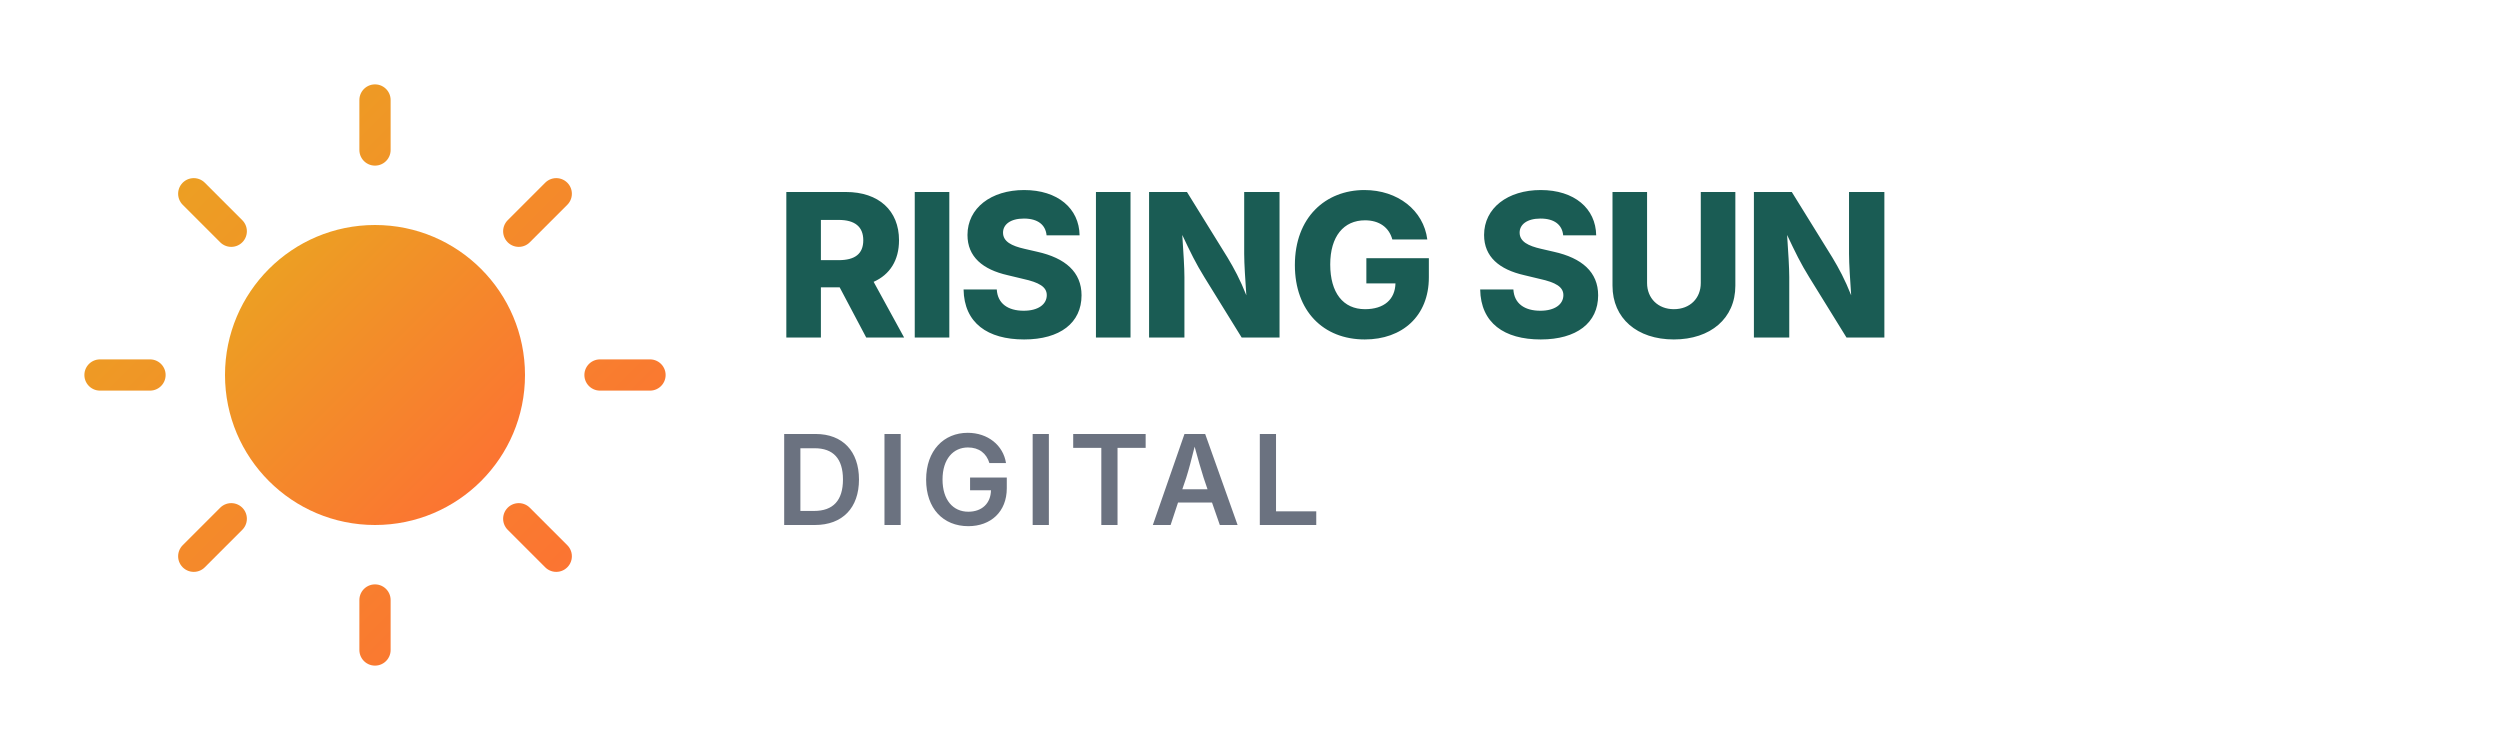
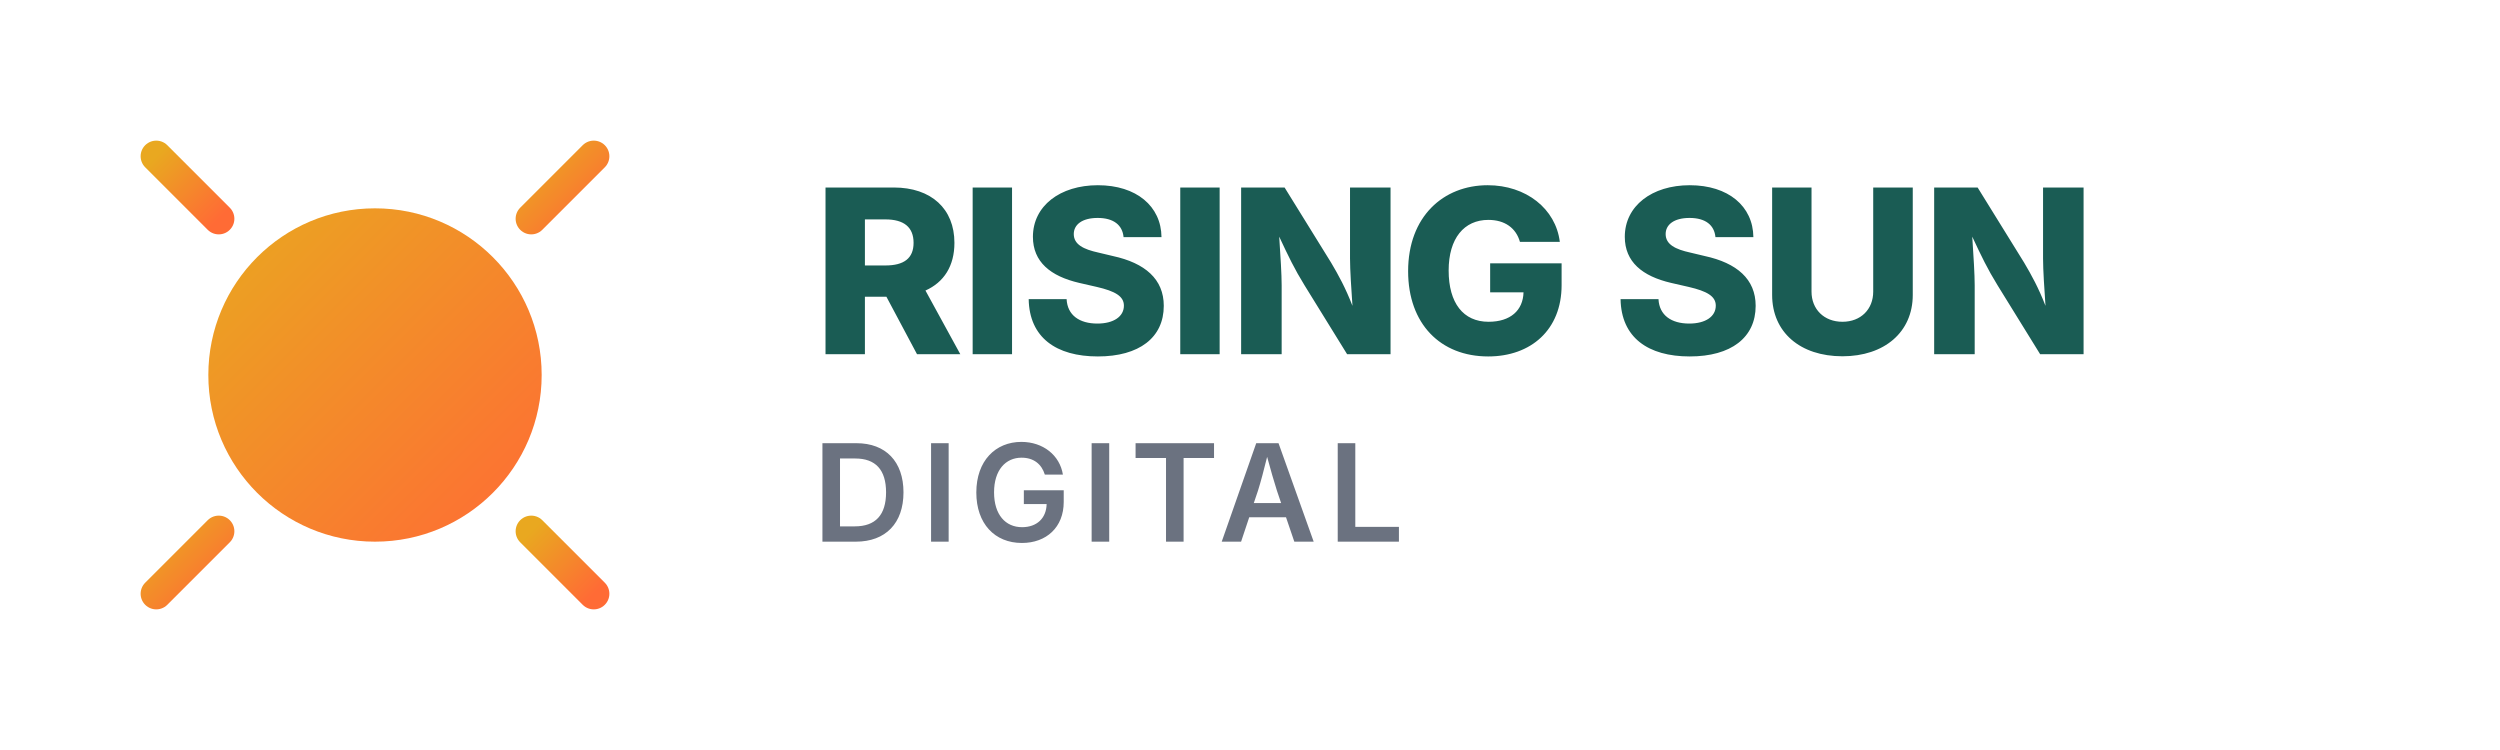
- <svg xmlns="http://www.w3.org/2000/svg" width="200" height="60" viewBox="0 0 200 60" fill="none">
-   <circle cx="30" cy="30" r="12" fill="url(#gradient1)" />
-   <path d="M30 8L30 12M30 48L30 52M52 30L48 30M12 30L8 30M44.5 15.5L41.5 18.5M18.5 41.5L15.5 44.5M44.5 44.5L41.5 41.5M18.5 18.5L15.5 15.5" stroke="url(#gradient1)" stroke-width="2.5" stroke-linecap="round" />
-   <text x="62" y="27" font-family="Inter, system-ui, sans-serif" font-size="16" font-weight="800" letter-spacing="-0.02em" fill="#1A5C54">RISING SUN</text>
-   <text x="62" y="42" font-family="Inter, system-ui, sans-serif" font-size="10" font-weight="600" letter-spacing="0.08em" fill="#6B7280">DIGITAL</text>
+ <svg xmlns="http://www.w3.org/2000/svg" width="240" height="72" viewBox="0 0 240 72" fill="none" style="shape-rendering: geometricPrecision;">
+   <circle cx="36" cy="36" r="16" fill="url(#gradient1)" />
+   <g stroke="url(#gradient1)" stroke-width="3" stroke-linecap="round">
+     <line x1="36" y1="6" x2="36" y2="14" />
+     <line x1="36" y1="58" x2="36" y2="66" />
+     <line x1="66" y1="36" x2="58" y2="36" />
+     <line x1="14" y1="36" x2="6" y2="36" />
+     <line x1="57" y1="15" x2="51" y2="21" />
+     <line x1="21" y1="51" x2="15" y2="57" />
+     <line x1="57" y1="57" x2="51" y2="51" />
+     <line x1="21" y1="21" x2="15" y2="15" />
+   </g>
+   <text x="78" y="34" font-family="Inter, -apple-system, BlinkMacSystemFont, system-ui, sans-serif" font-size="22" font-weight="800" letter-spacing="-0.02em" fill="#1A5C54">RISING SUN</text>
+   <text x="78" y="52" font-family="Inter, -apple-system, BlinkMacSystemFont, system-ui, sans-serif" font-size="13" font-weight="600" letter-spacing="0.08em" fill="#6B7280">DIGITAL</text>
  <defs>
    <linearGradient id="gradient1" x1="0%" y1="0%" x2="100%" y2="100%">
      <stop offset="0%" style="stop-color:#E9A820;stop-opacity:1" />
      <stop offset="100%" style="stop-color:#FF6B35;stop-opacity:1" />
    </linearGradient>
  </defs>
</svg>
